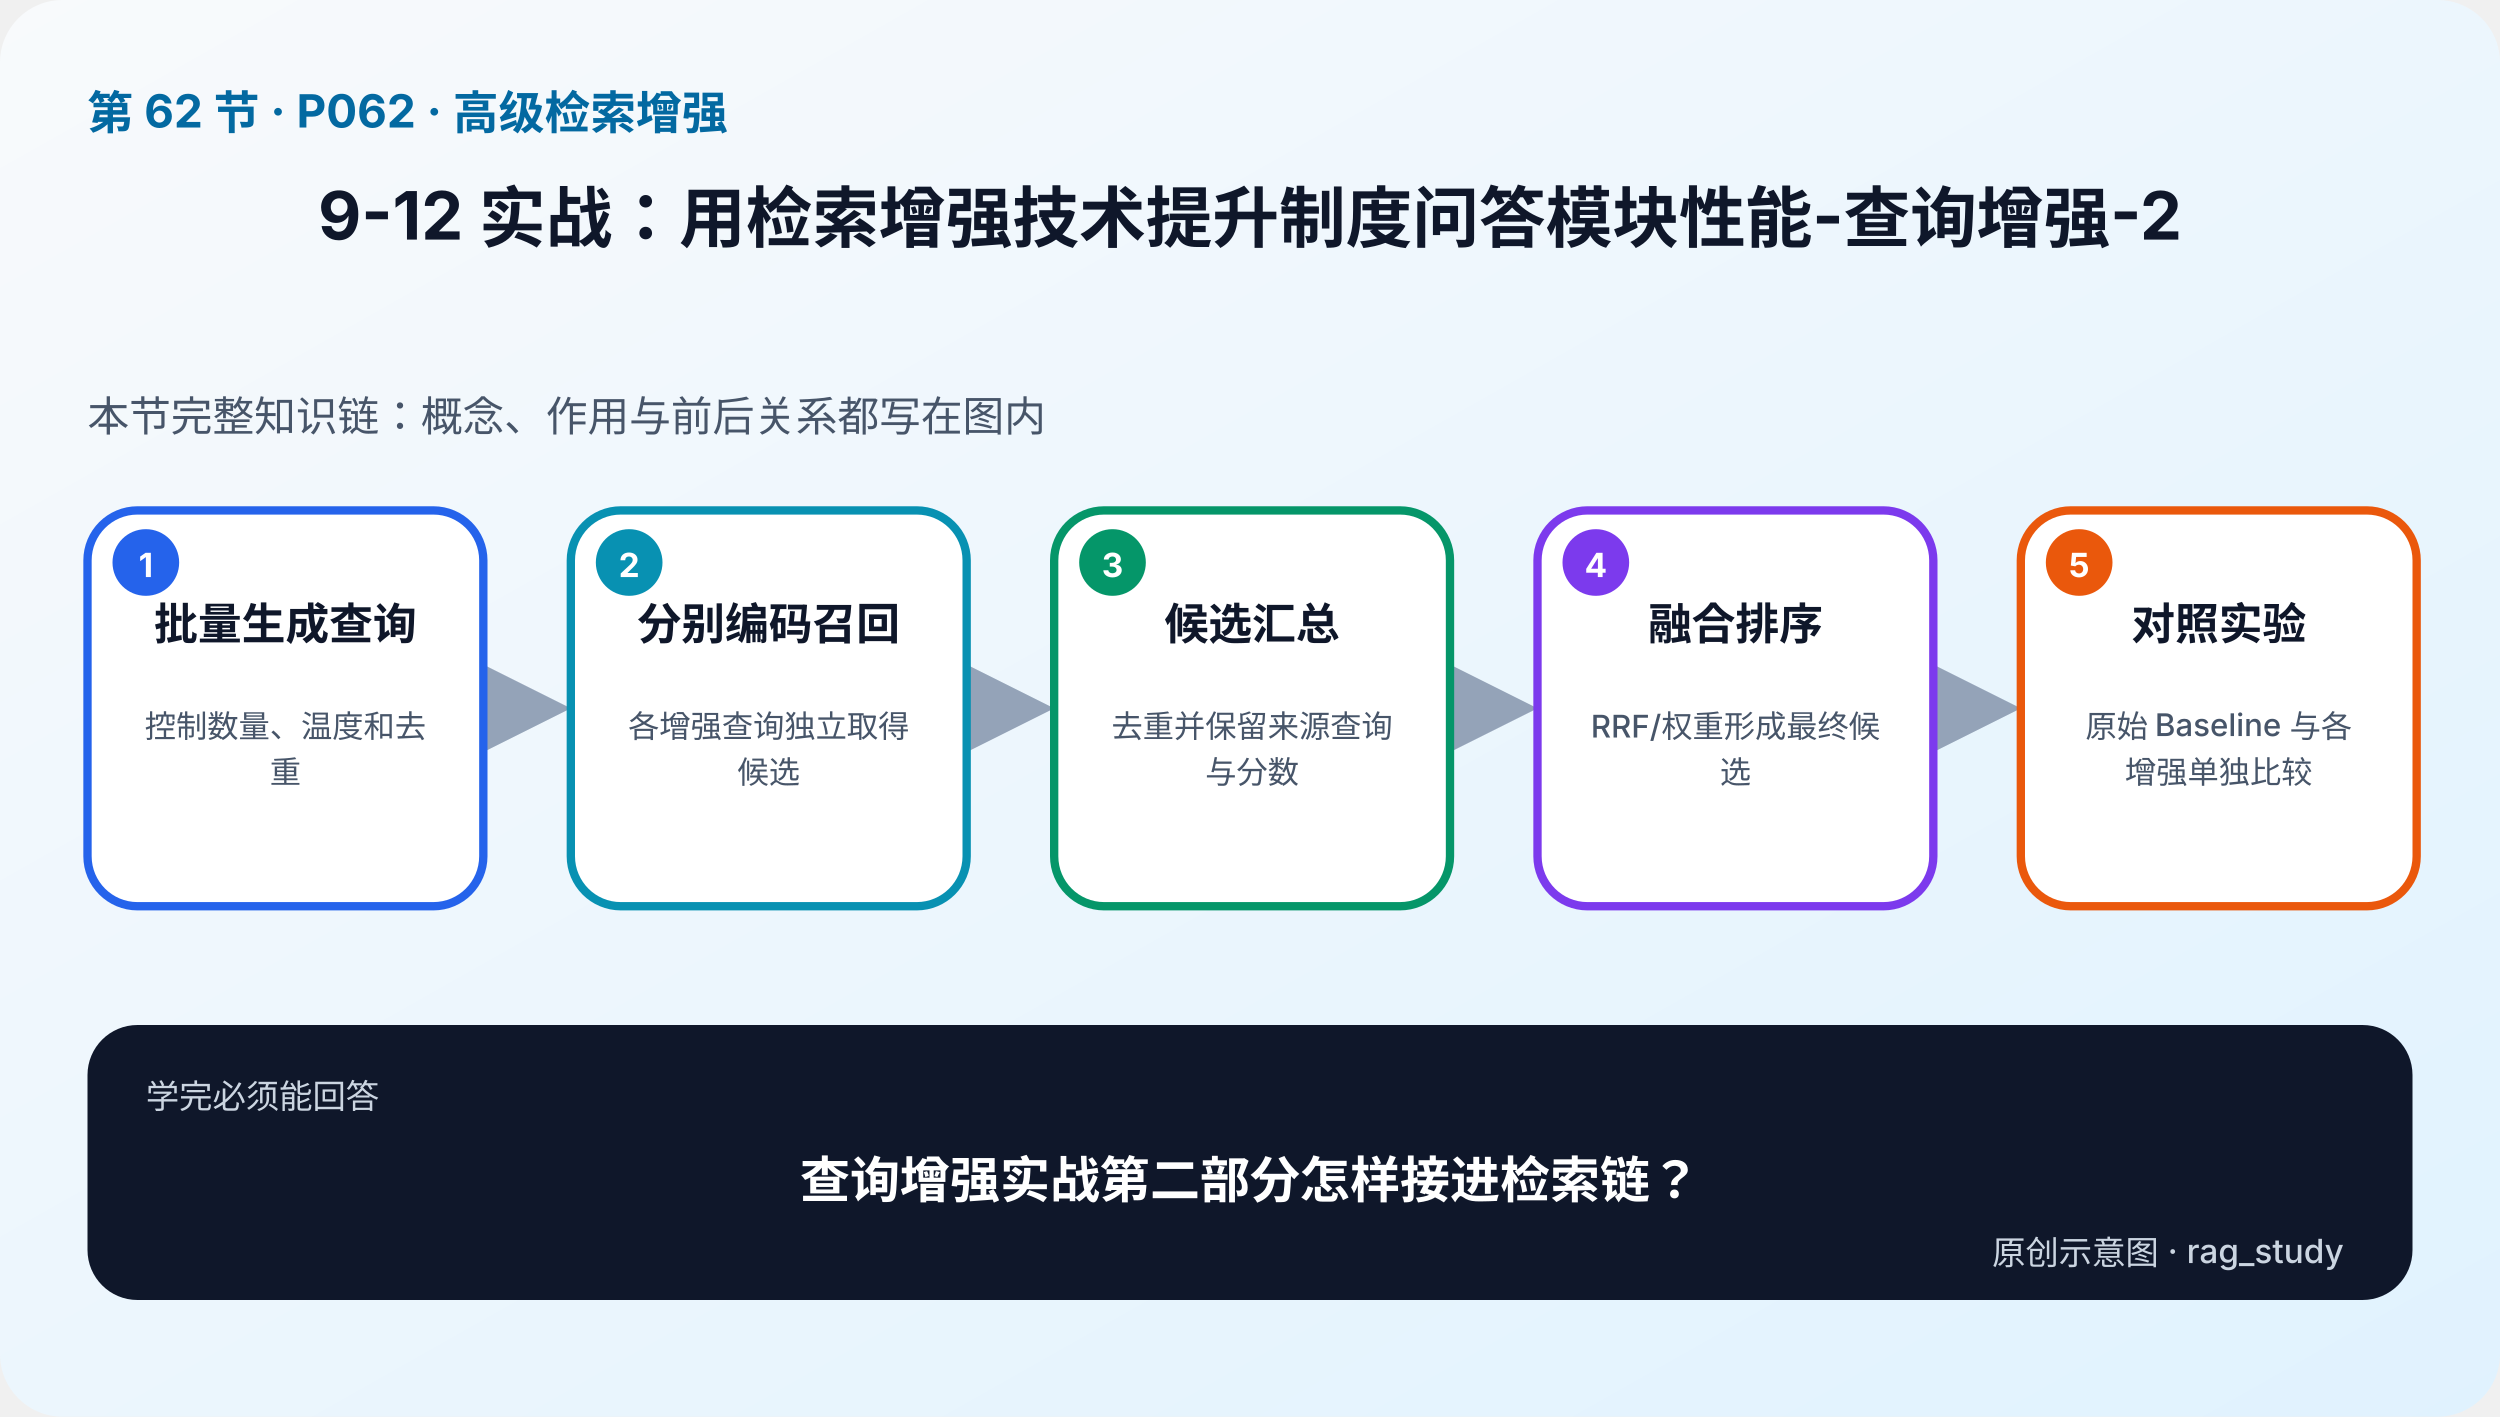
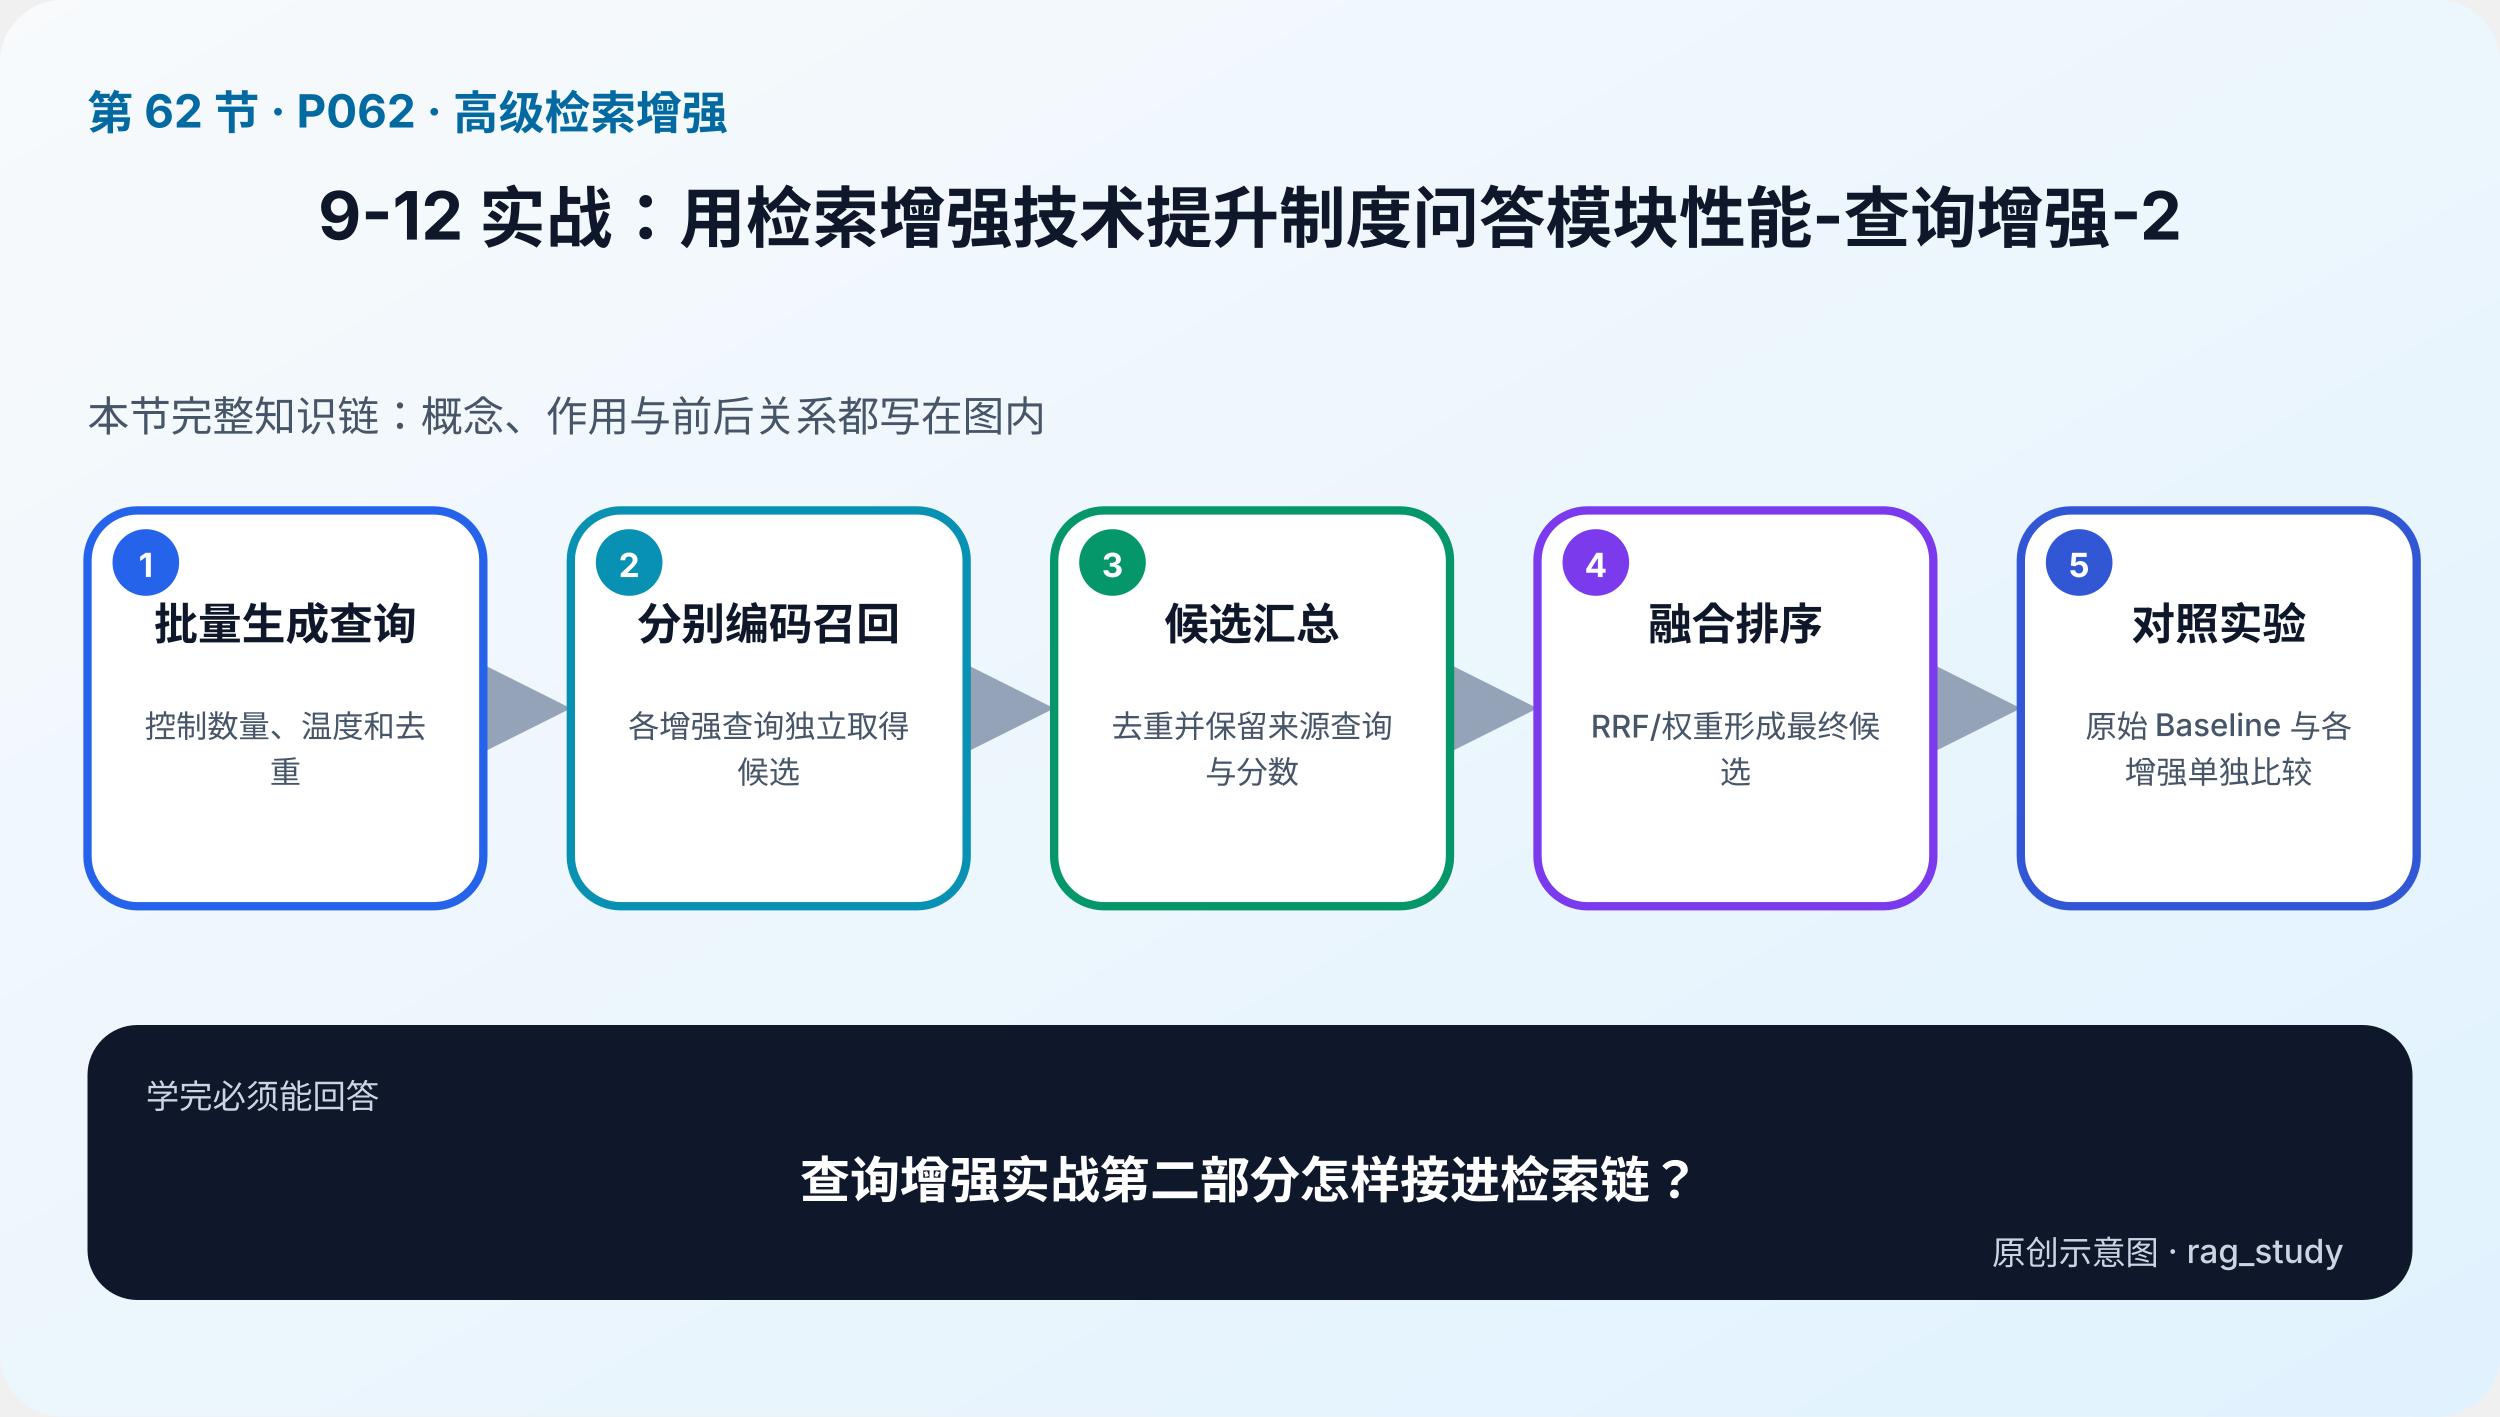
<svg xmlns="http://www.w3.org/2000/svg" role="img" width="1200" height="680" viewBox="0 0 1200 680">
  <defs>
    <linearGradient id="bg" x1="0" x2="1" y1="0" y2="1">
      <stop offset="0" stop-color="#f8fafc" />
      <stop offset="1" stop-color="#e0f2fe" />
    </linearGradient>
    <marker id="arrow" markerWidth="12" markerHeight="12" refX="10" refY="6" orient="auto">
      <path d="M0,0 L12,6 L0,12 z" fill="#94a3b8" />
    </marker>
    <style>
      .chapter { font: 700 22px -apple-system,BlinkMacSystemFont,"Segoe UI","PingFang SC",sans-serif; fill:#0369a1; }
      .title { font: 700 32px -apple-system,BlinkMacSystemFont,"Segoe UI","PingFang SC",sans-serif; fill:#0f172a; }
      .number { font: 700 16px -apple-system,BlinkMacSystemFont,"Segoe UI","PingFang SC",sans-serif; fill:white; }
      .node { font: 700 21px -apple-system,BlinkMacSystemFont,"Segoe UI","PingFang SC",sans-serif; fill:#0f172a; }
      .detail { font: 500 15px -apple-system,BlinkMacSystemFont,"Segoe UI","PingFang SC",sans-serif; fill:#475569; }
      .hint { font: 500 20px -apple-system,BlinkMacSystemFont,"Segoe UI","PingFang SC",sans-serif; fill:#475569; }
      .question { font: 700 24px -apple-system,BlinkMacSystemFont,"Segoe UI","PingFang SC",sans-serif; fill:white; }
      .brand { font: 500 16px -apple-system,BlinkMacSystemFont,"Segoe UI","PingFang SC",sans-serif; fill:#cbd5e1; }
    </style>
  </defs>
  <rect width="1200" height="680" rx="30" fill="url(#bg)" />
  <text x="42" y="62" class="chapter">第 62 节 · P062 · 高级检索增强</text>
  <text x="600" y="115" text-anchor="middle" class="title">9-12 实战：用检索增强技术提升制度问答模块性能-查询增强-2</text>
  <text x="42" y="207" class="hint">本节完整知识链：概念、作用与前后关系都写在图内</text>
  <path d="M 236 340 L 266 340" stroke="#94a3b8" stroke-width="4" marker-end="url(#arrow)" />
  <path d="M 468 340 L 498 340" stroke="#94a3b8" stroke-width="4" marker-end="url(#arrow)" />
  <path d="M 700 340 L 730 340" stroke="#94a3b8" stroke-width="4" marker-end="url(#arrow)" />
  <path d="M 932 340 L 962 340" stroke="#94a3b8" stroke-width="4" marker-end="url(#arrow)" />
  <rect x="42" y="245" width="190" height="190" rx="24" fill="white" stroke="#2563eb" stroke-width="4" />
  <circle cx="70" cy="270" r="16" fill="#2563eb" />
  <text x="70" y="277" text-anchor="middle" class="number">1</text>
  <text x="137" y="307" text-anchor="middle" class="node">批量生成查询</text>
  <text x="137" y="354" text-anchor="middle" class="detail">控制数量、温度和去</text>
  <text x="137" y="376" text-anchor="middle" class="detail">重</text>
  <rect x="274" y="245" width="190" height="190" rx="24" fill="white" stroke="#0891b2" stroke-width="4" />
  <circle cx="302" cy="270" r="16" fill="#0891b2" />
  <text x="302" y="277" text-anchor="middle" class="number">2</text>
  <text x="369" y="307" text-anchor="middle" class="node">分别编码召回</text>
  <text x="369" y="354" text-anchor="middle" class="detail">各增强查询独立取得</text>
  <text x="369" y="376" text-anchor="middle" class="detail">候选</text>
  <rect x="506" y="245" width="190" height="190" rx="24" fill="white" stroke="#059669" stroke-width="4" />
  <circle cx="534" cy="270" r="16" fill="#059669" />
  <text x="534" y="277" text-anchor="middle" class="number">3</text>
  <text x="601" y="307" text-anchor="middle" class="node">候选汇总</text>
  <text x="601" y="354" text-anchor="middle" class="detail">去重并保留来源查询</text>
  <text x="601" y="376" text-anchor="middle" class="detail">与分数</text>
  <rect x="738" y="245" width="190" height="190" rx="24" fill="white" stroke="#7c3aed" stroke-width="4" />
  <circle cx="766" cy="270" r="16" fill="#7c3aed" />
  <text x="766" y="277" text-anchor="middle" class="number">4</text>
  <text x="833" y="307" text-anchor="middle" class="node">融合排序</text>
  <text x="833" y="354" text-anchor="middle" class="detail">RRF/权重形成最终候</text>
  <text x="833" y="376" text-anchor="middle" class="detail">选</text>
-   <rect x="970" y="245" width="190" height="190" rx="24" fill="white" stroke="#ea580c" stroke-width="4" />
-   <circle cx="998" cy="270" r="16" fill="#ea580c" />
+   <rect x="970" y="245" width="190" height="190" rx="24" fill="white" stroke="#3157d5" stroke-width="4" />
+   <circle cx="998" cy="270" r="16" fill="#3157d5" />
  <text x="998" y="277" text-anchor="middle" class="number">5</text>
  <text x="1065" y="307" text-anchor="middle" class="node">对照实验</text>
  <text x="1065" y="354" text-anchor="middle" class="detail">原始 Baseline 与各</text>
  <text x="1065" y="376" text-anchor="middle" class="detail">增强单独比较</text>
  <rect x="42" y="492" width="1116" height="132" rx="24" fill="#0f172a" />
  <text x="70" y="532" class="brand">学完必须能回答</text>
  <text x="600" y="575" text-anchor="middle" class="question">查询增强实战第二部分怎样接进检索链？</text>
  <text x="1125" y="607" text-anchor="end" class="brand">原创示意图 · rag_study</text>
</svg>
